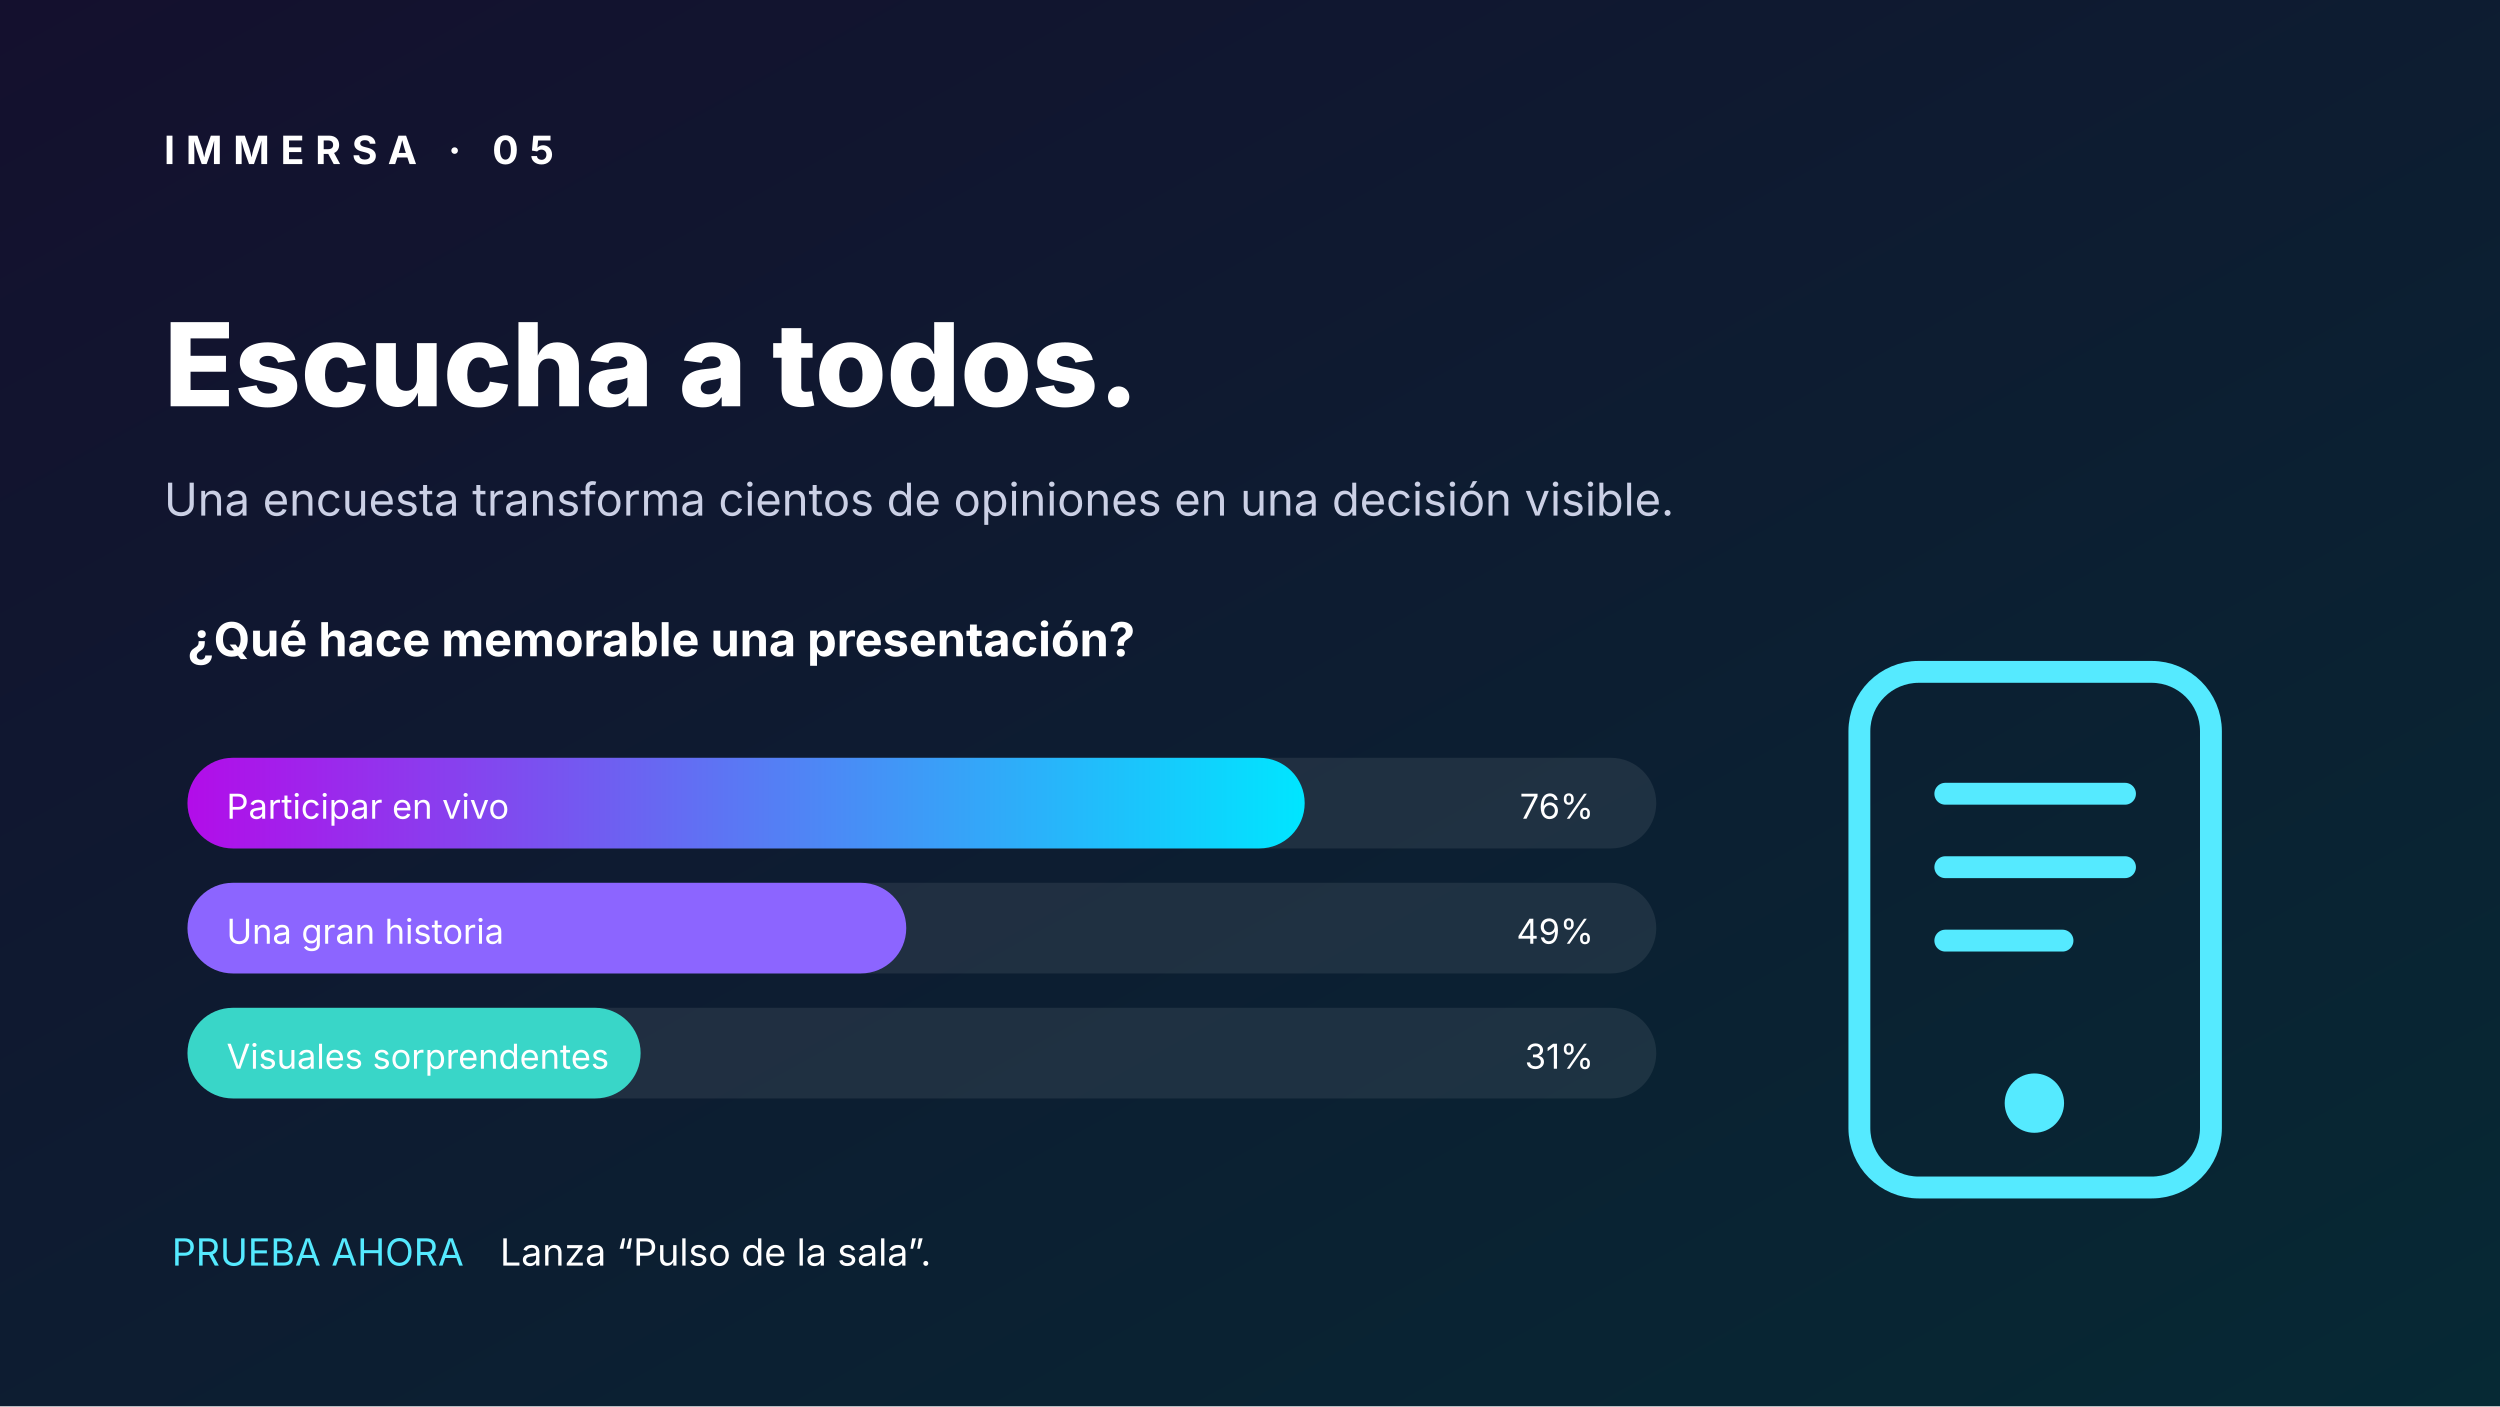
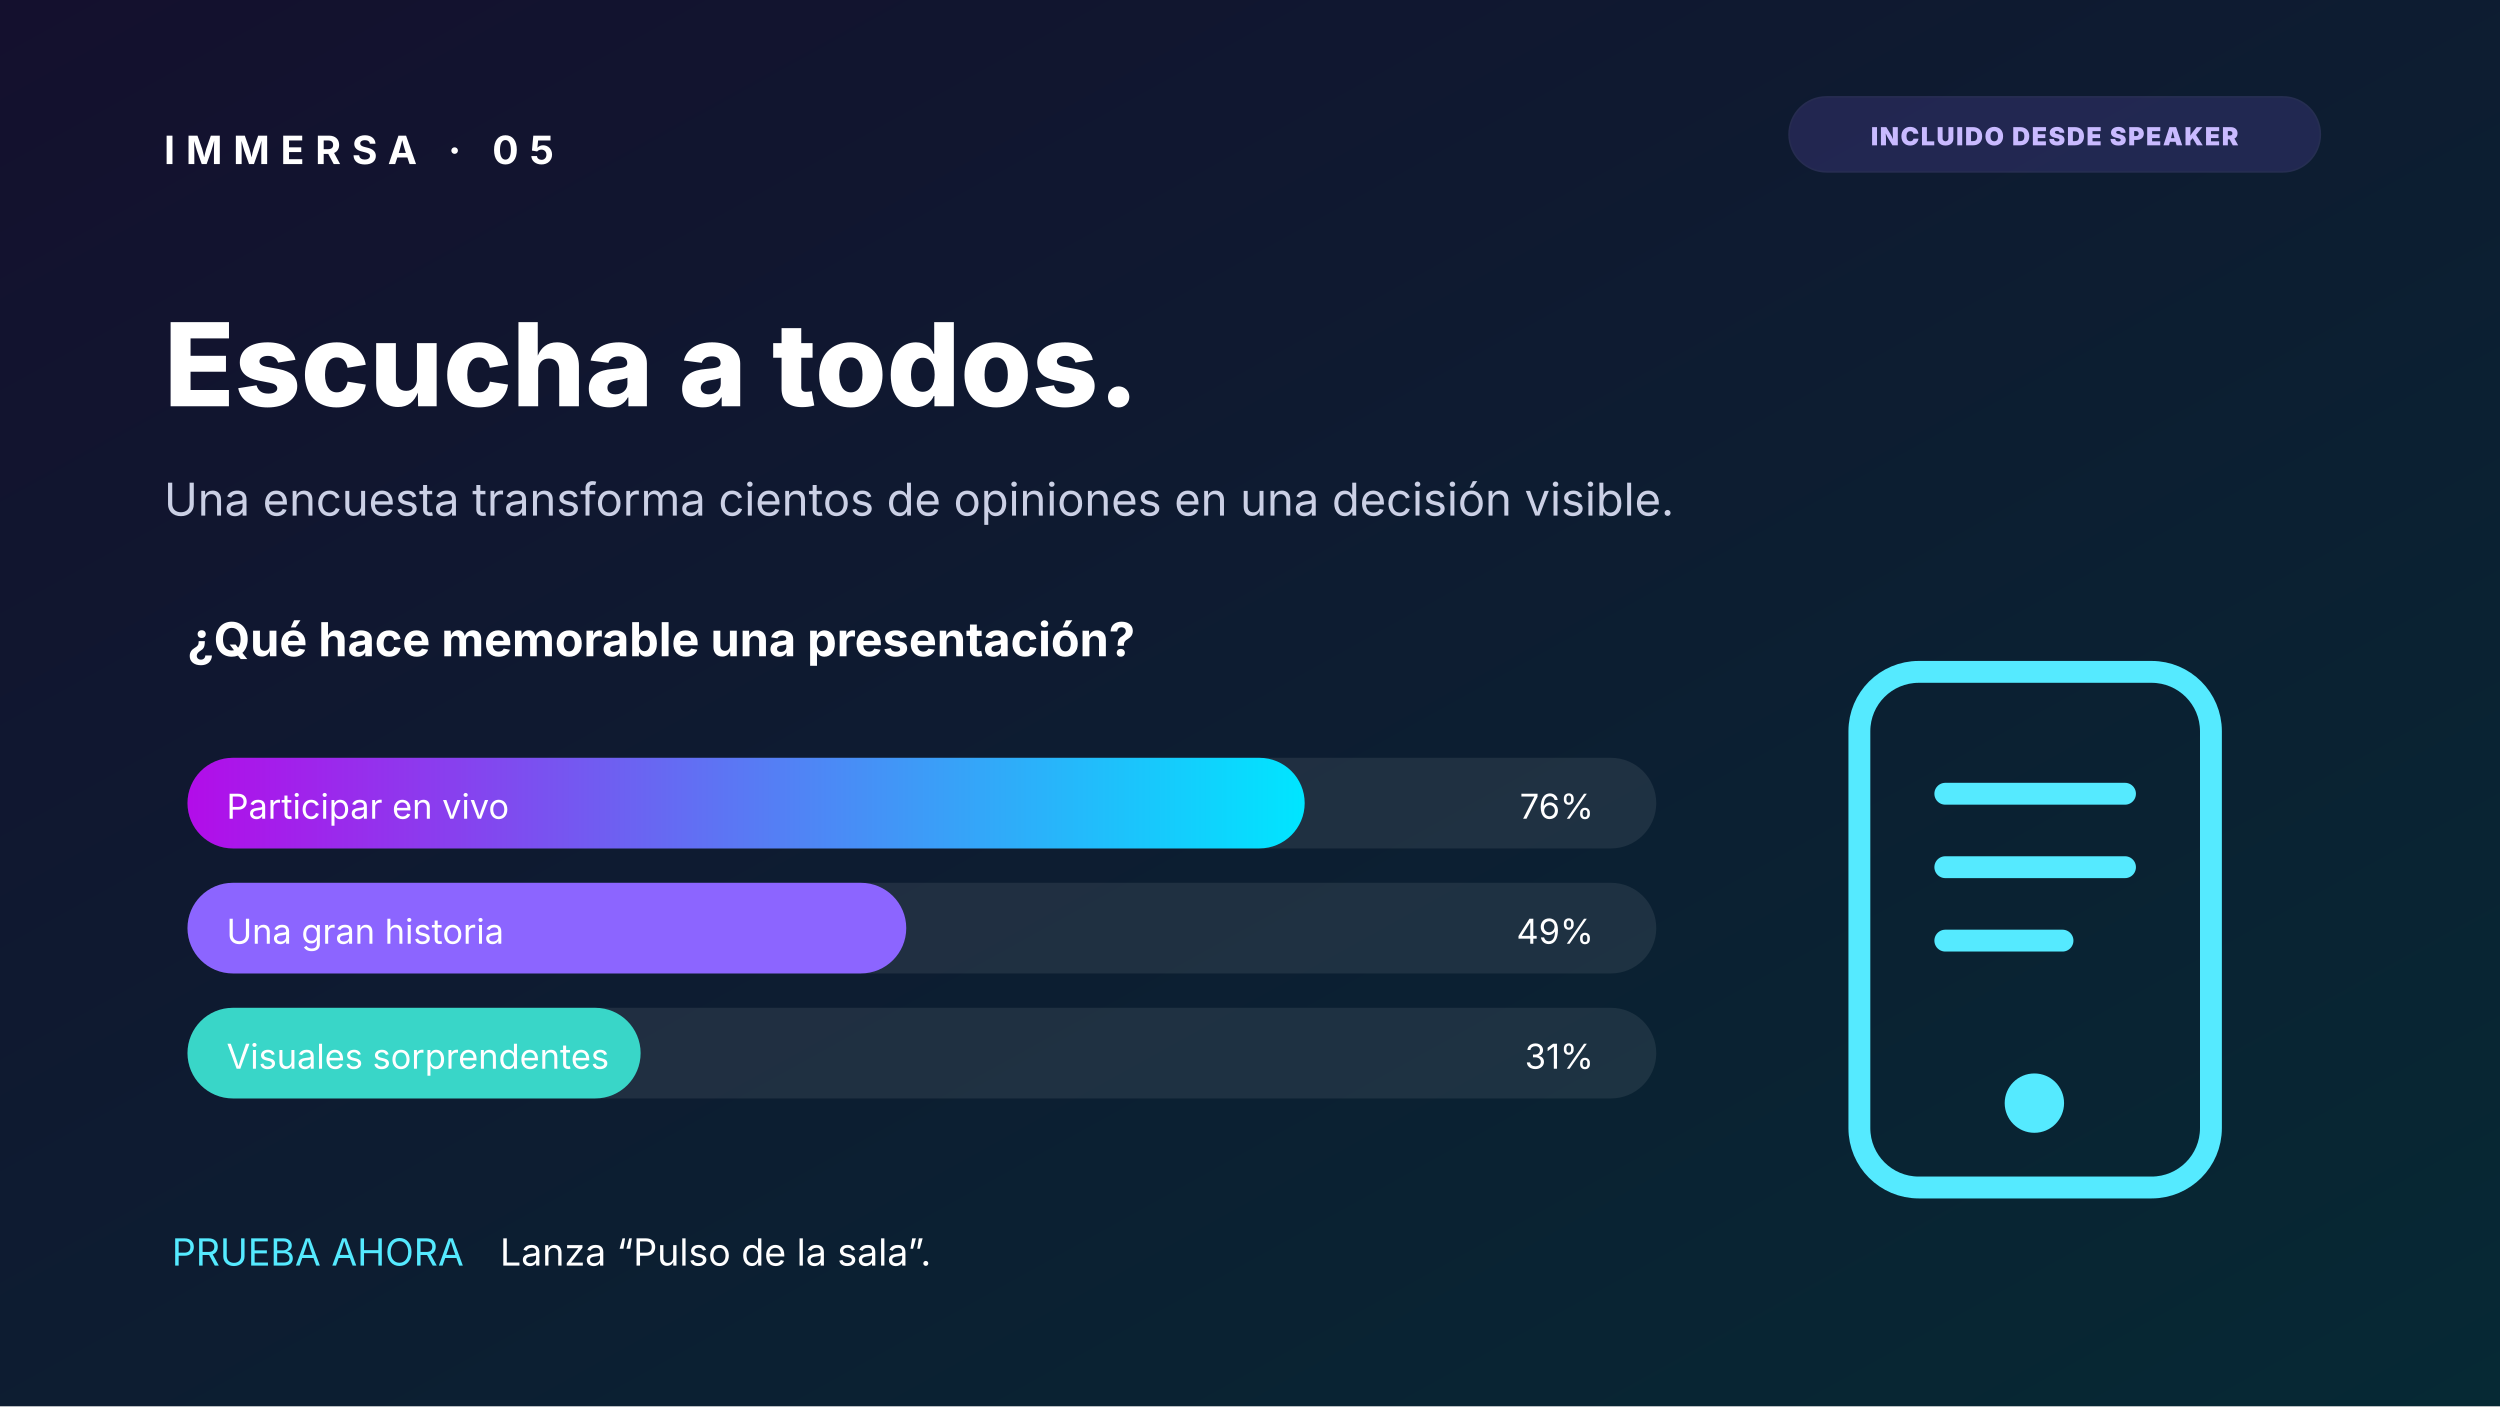
<svg xmlns="http://www.w3.org/2000/svg" width="1600" height="900" viewBox="0 0 1600 900">
  <defs>
    <linearGradient id="g" x1="0" y1="0" x2="1" y2="1">
      <stop stop-color="#14102e" />
      <stop offset="1" stop-color="#062934" />
    </linearGradient>
    <linearGradient id="a">
      <stop stop-color="#b20de9" />
      <stop offset="1" stop-color="#00e5ff" />
    </linearGradient>
  </defs>
  <rect width="1600" height="900" fill="url(#g)" />
+   <g transform="translate(1145 62)" font-family="Inter,Arial,sans-serif">
+     <rect width="340" height="48" rx="24" fill="#8c65ff" opacity=".16" stroke="#a98cff" />
+     <text x="170" y="31" text-anchor="middle" font-size="16" fill="#c9baff" font-weight="900" letter-spacing="1">INCLUIDO DESDE SPEAKER</text>
+   </g>
  <g font-family="Inter,Arial,sans-serif" fill="#fff">
    <text x="105" y="105" font-size="25" letter-spacing="7" font-weight="700">IMMERSA · 05</text>
    <text x="105" y="260" font-size="74" font-weight="800">Escucha a todos.</text>
    <text x="105" y="330" font-size="29" fill="#cbd0e5">Una encuesta transforma cientos de opiniones en una decisión visible.</text>
  </g>
  <g transform="translate(120 420)" font-family="Inter,Arial,sans-serif">
    <text x="0" y="0" font-size="30" fill="#fff" font-weight="700">¿Qué hace memorable una presentación?</text>
    <g transform="translate(0 65)">
      <rect width="940" height="58" rx="29" fill="#fff" opacity=".08" />
      <rect width="715" height="58" rx="29" fill="url(#a)" />
      <text x="25" y="39" font-size="22" fill="#fff">Participar en vivo</text>
      <text x="900" y="39" text-anchor="end" font-size="22" fill="#fff">76%</text>
    </g>
    <g transform="translate(0 145)">
      <rect width="940" height="58" rx="29" fill="#fff" opacity=".08" />
      <rect width="460" height="58" rx="29" fill="#8c65ff" />
      <text x="25" y="39" font-size="22" fill="#fff">Una gran historia</text>
      <text x="900" y="39" text-anchor="end" font-size="22" fill="#fff">49%</text>
    </g>
    <g transform="translate(0 225)">
      <rect width="940" height="58" rx="29" fill="#fff" opacity=".08" />
      <rect width="290" height="58" rx="29" fill="#39d6c8" />
      <text x="25" y="39" font-size="22" fill="#fff">Visuales sorprendentes</text>
      <text x="900" y="39" text-anchor="end" font-size="22" fill="#fff">31%</text>
    </g>
  </g>
  <g transform="translate(1190 430)" fill="none" stroke="#55eaff" stroke-width="14">
    <rect width="225" height="330" rx="38" />
    <circle cx="112" cy="276" r="12" fill="#55eaff" />
    <path d="M55 78h115M55 125h115M55 172h75" stroke-linecap="round" />
  </g>
  <text x="110" y="810" font-family="Inter,Arial,sans-serif" font-size="24" fill="#55eaff">PRUEBA AHORA</text>
  <text x="320" y="810" font-family="Inter,Arial,sans-serif" font-size="24" fill="#fff">Lanza “Pulso de la sala”.</text>
</svg>
